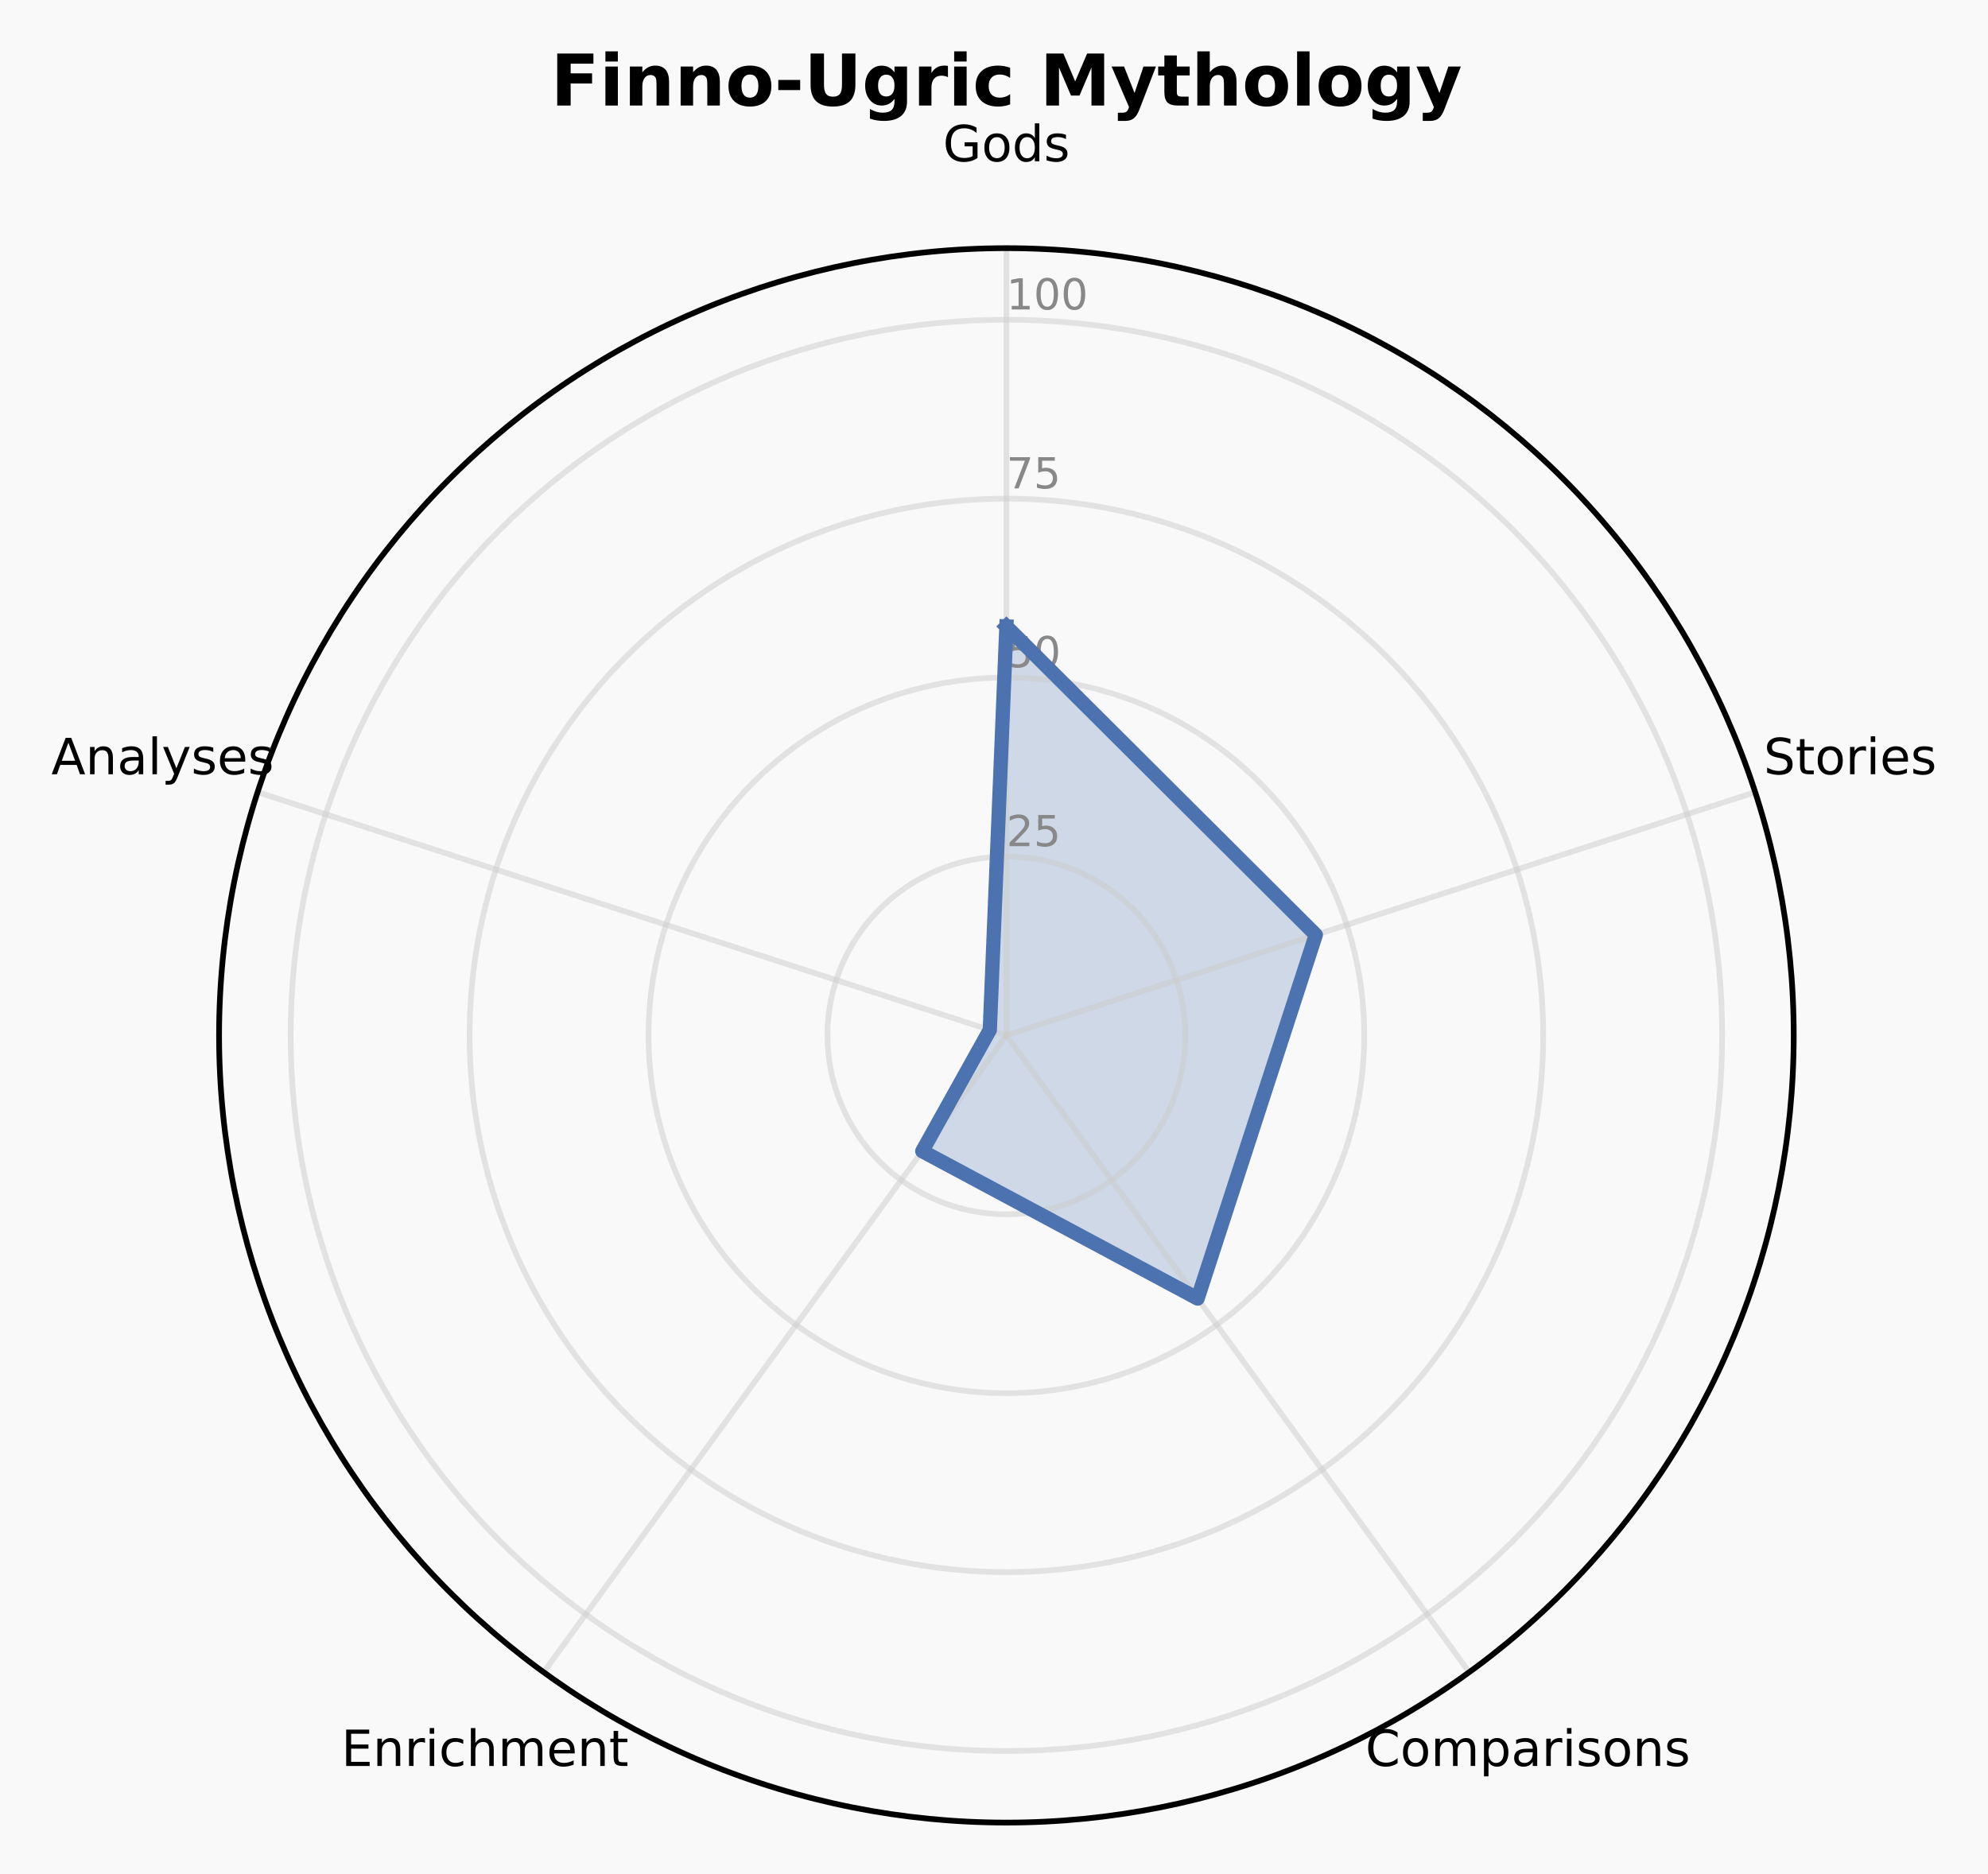
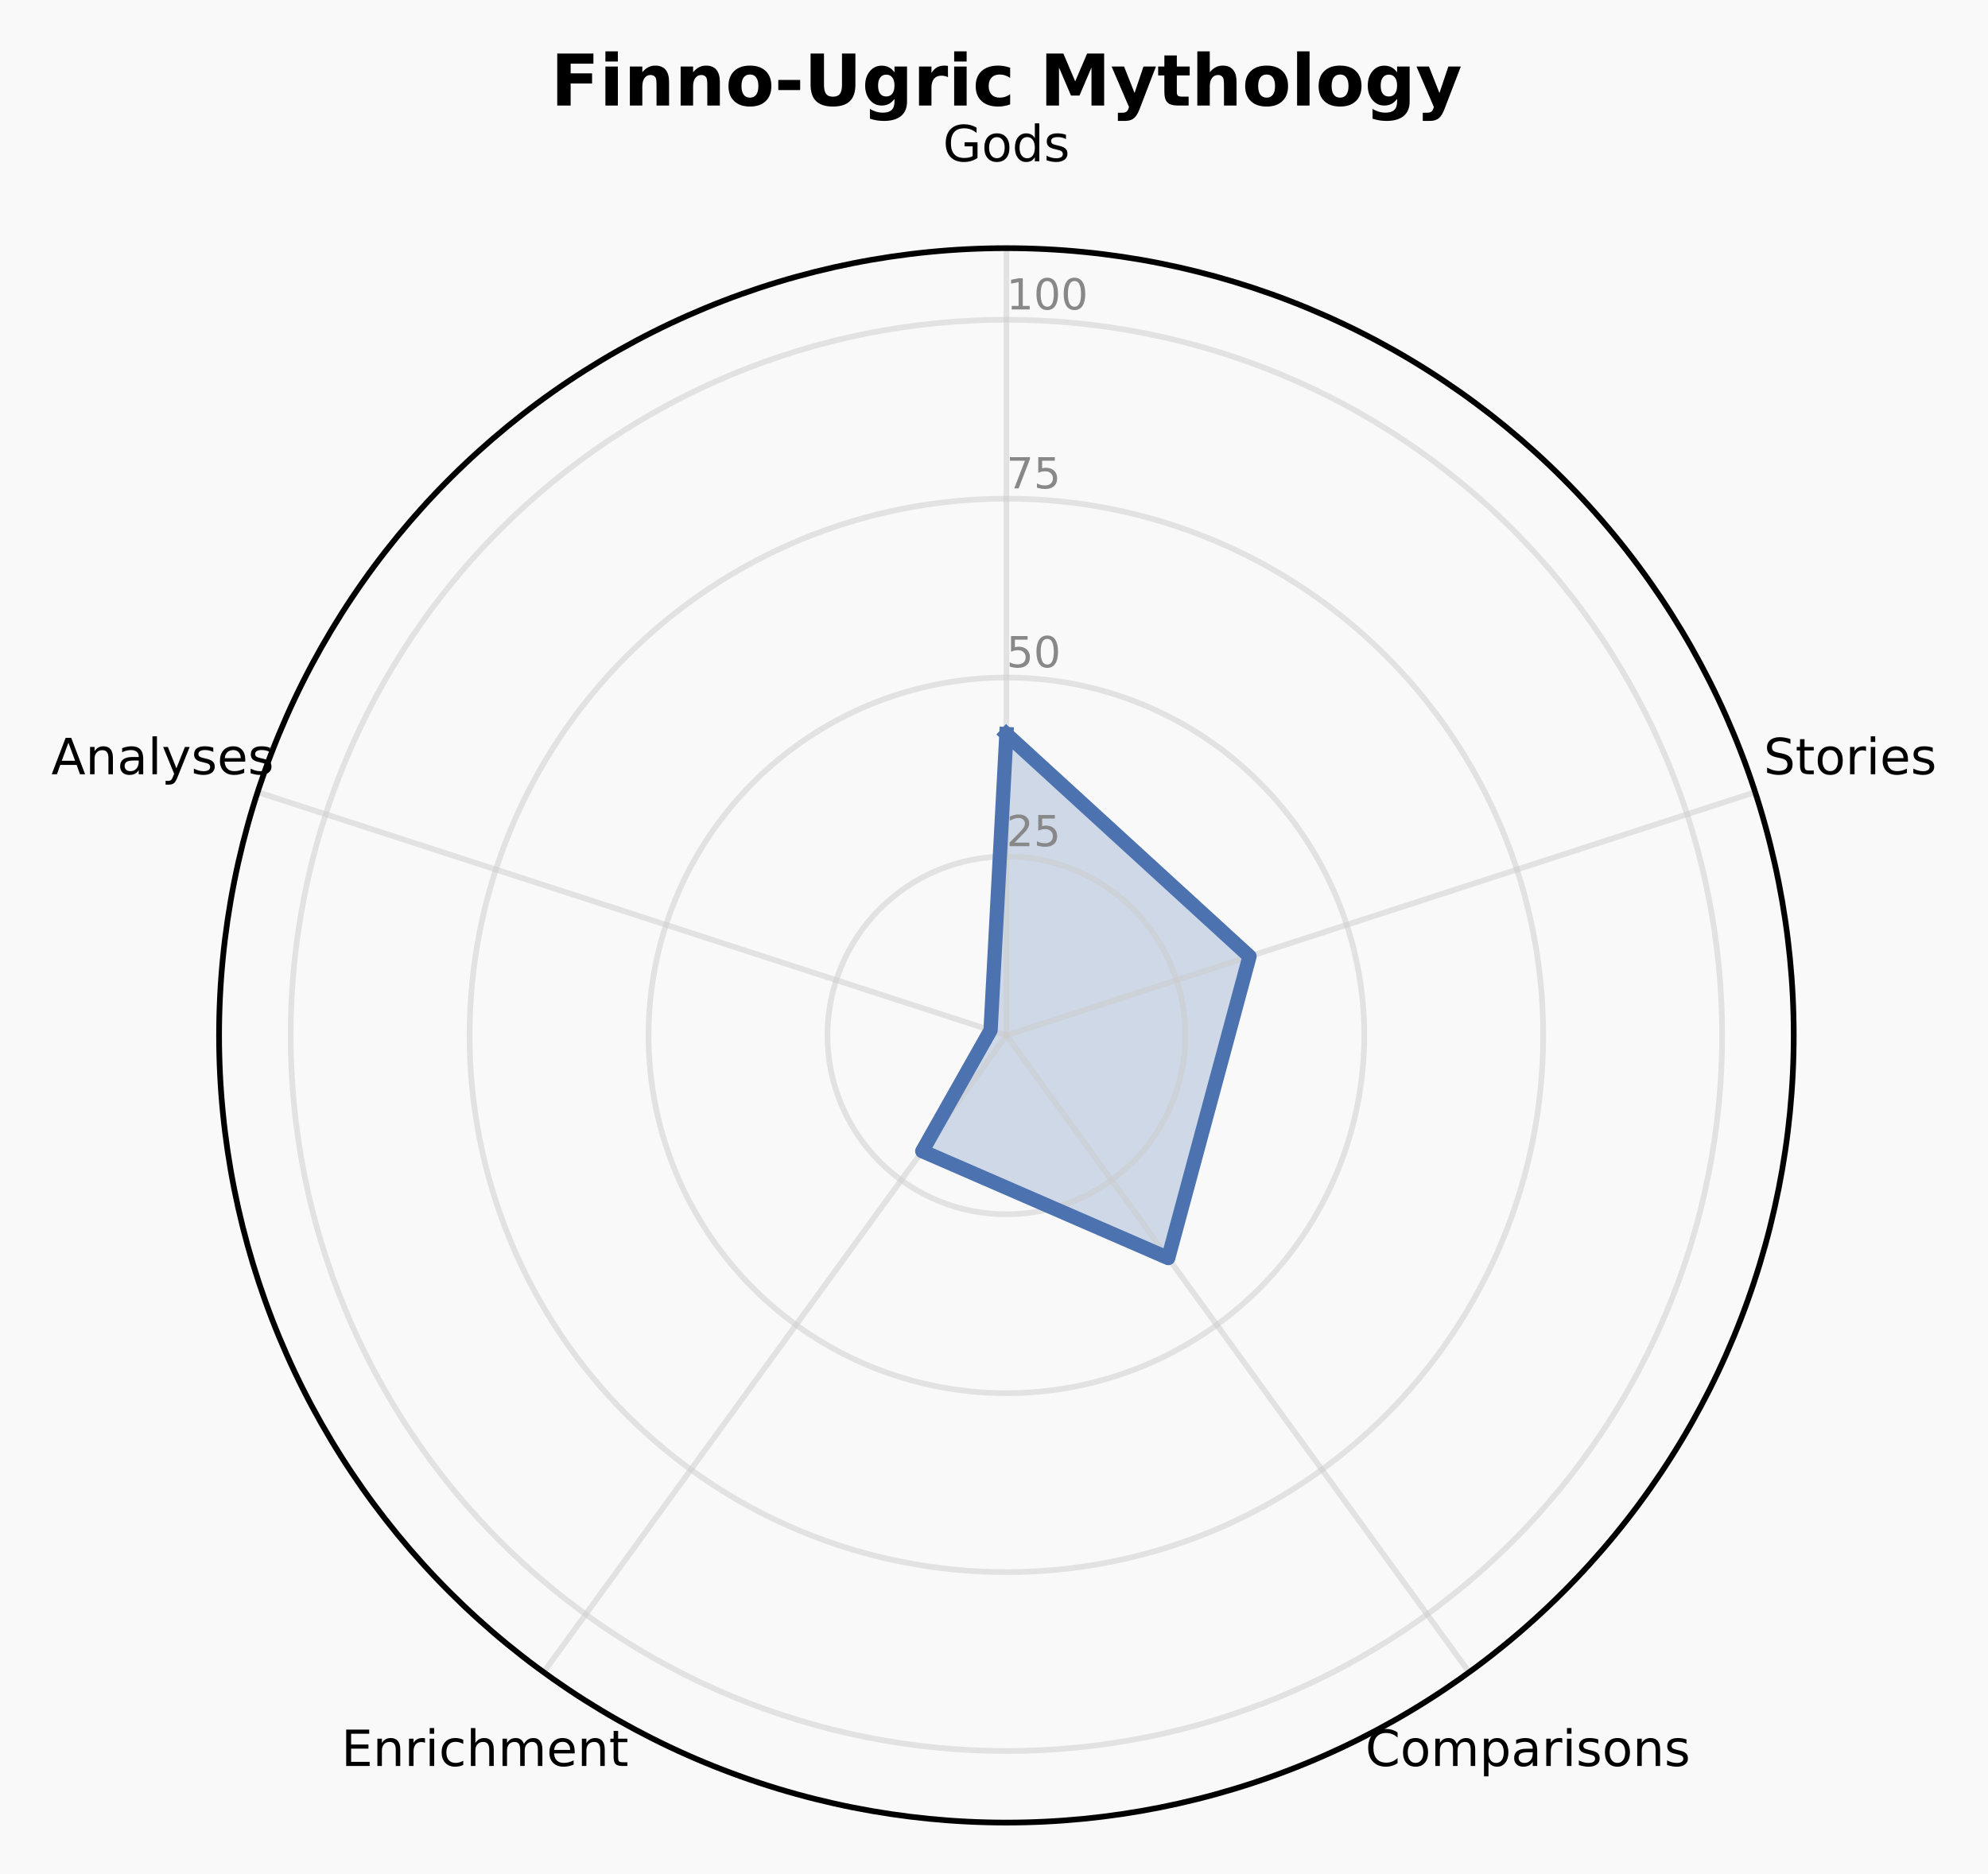
<svg xmlns="http://www.w3.org/2000/svg" xmlns:xlink="http://www.w3.org/1999/xlink" width="278.709pt" height="262.758pt" viewBox="0 0 278.709 262.758" version="1.1">
  <defs>
    <style type="text/css">*{stroke-linejoin: round; stroke-linecap: butt}</style>
  </defs>
  <g id="figure_1">
    <g id="patch_1">
      <path d="M 0 262.758  L 278.709 262.758  L 278.709 0  L 0 0  z " style="fill: #f9f9f9" />
    </g>
    <g id="axes_1">
      <g id="patch_2">
        <path d="M 251.473 145.178  C 251.473 130.683 248.618 116.329 243.071 102.938  C 237.524 89.546 229.393 77.377 219.143 67.128  C 208.894 56.878 196.725 48.748 183.334 43.201  C 169.942 37.654 155.588 34.798 141.093 34.798  C 126.598 34.798 112.244 37.654 98.853 43.201  C 85.461 48.748 73.293 56.878 63.043 67.128  C 52.794 77.377 44.663 89.546 39.116 102.938  C 33.569 116.329 30.714 130.683 30.714 145.178  C 30.714 159.673 33.569 174.027 39.116 187.418  C 44.663 200.81 52.794 212.979 63.043 223.228  C 73.293 233.478 85.461 241.609 98.853 247.155  C 112.244 252.702 126.598 255.558 141.093 255.558  C 155.588 255.558 169.942 252.702 183.334 247.155  C 196.725 241.609 208.894 233.478 219.143 223.228  C 229.393 212.979 237.524 200.81 243.071 187.418  C 248.618 174.027 251.473 159.673 251.473 145.178  M 141.093 145.178  C 141.093 145.178 141.093 145.178 141.093 145.178  C 141.093 145.178 141.093 145.178 141.093 145.178  C 141.093 145.178 141.093 145.178 141.093 145.178  C 141.093 145.178 141.093 145.178 141.093 145.178  C 141.093 145.178 141.093 145.178 141.093 145.178  C 141.093 145.178 141.093 145.178 141.093 145.178  C 141.093 145.178 141.093 145.178 141.093 145.178  C 141.093 145.178 141.093 145.178 141.093 145.178  C 141.093 145.178 141.093 145.178 141.093 145.178  C 141.093 145.178 141.093 145.178 141.093 145.178  C 141.093 145.178 141.093 145.178 141.093 145.178  C 141.093 145.178 141.093 145.178 141.093 145.178  C 141.093 145.178 141.093 145.178 141.093 145.178  C 141.093 145.178 141.093 145.178 141.093 145.178  C 141.093 145.178 141.093 145.178 141.093 145.178  C 141.093 145.178 141.093 145.178 141.093 145.178  z " style="fill: #f9f9f9" />
      </g>
      <g id="patch_3">
-         <path d="M 141.093 87.838  L 184.472 131.083  L 167.903 182.078  L 129.297 161.414  L 138.766 144.422  z " clip-path="url(#p598870b3fa)" style="fill: #4c72b0; opacity: 0.25; stroke: #4c72b0; stroke-linejoin: miter" />
+         <path d="M 141.093 102.927  L 175.177 134.104  L 163.778 176.401  L 129.297 161.414  L 138.874 144.457  z " clip-path="url(#p868af75ada)" style="fill: #4c72b0; opacity: 0.25; stroke: #4c72b0; stroke-linejoin: miter" />
      </g>
      <g id="matplotlib.axis_1">
        <g id="xtick_1">
          <g id="line2d_1">
-             <path d="M 141.093 145.178  L 141.093 34.798  " clip-path="url(#p598870b3fa)" style="fill: none; stroke: #cccccc; stroke-opacity: 0.5; stroke-width: 0.8; stroke-linecap: square" />
+             <path d="M 141.093 145.178  L 141.093 34.798  " clip-path="url(#p868af75ada)" style="fill: none; stroke: #cccccc; stroke-opacity: 0.5; stroke-width: 0.8; stroke-linecap: square" />
          </g>
          <g id="text_1">
            <g transform="translate(132.1945 22.61707) scale(0.07 -0.07)">
              <defs>
                <path id="DejaVuSans-2a" d="M 3809 666  L 3809 1919  L 2778 1919  L 2778 2438  L 4434 2438  L 4434 434  Q 4069 175 3628 42  Q 3188 -91 2688 -91  Q 1594 -91 976 548  Q 359 1188 359 2328  Q 359 3472 976 4111  Q 1594 4750 2688 4750  Q 3144 4750 3555 4637  Q 3966 4525 4313 4306  L 4313 3634  Q 3963 3931 3569 4081  Q 3175 4231 2741 4231  Q 1884 4231 1454 3753  Q 1025 3275 1025 2328  Q 1025 1384 1454 906  Q 1884 428 2741 428  Q 3075 428 3337 486  Q 3600 544 3809 666  z " transform="scale(0.015625)" />
                <path id="DejaVuSans-52" d="M 1959 3097  Q 1497 3097 1228 2736  Q 959 2375 959 1747  Q 959 1119 1226 758  Q 1494 397 1959 397  Q 2419 397 2687 759  Q 2956 1122 2956 1747  Q 2956 2369 2687 2733  Q 2419 3097 1959 3097  z M 1959 3584  Q 2709 3584 3137 3096  Q 3566 2609 3566 1747  Q 3566 888 3137 398  Q 2709 -91 1959 -91  Q 1206 -91 779 398  Q 353 888 353 1747  Q 353 2609 779 3096  Q 1206 3584 1959 3584  z " transform="scale(0.015625)" />
                <path id="DejaVuSans-47" d="M 2906 2969  L 2906 4863  L 3481 4863  L 3481 0  L 2906 0  L 2906 525  Q 2725 213 2448 61  Q 2172 -91 1784 -91  Q 1150 -91 751 415  Q 353 922 353 1747  Q 353 2572 751 3078  Q 1150 3584 1784 3584  Q 2172 3584 2448 3432  Q 2725 3281 2906 2969  z M 947 1747  Q 947 1113 1208 752  Q 1469 391 1925 391  Q 2381 391 2643 752  Q 2906 1113 2906 1747  Q 2906 2381 2643 2742  Q 2381 3103 1925 3103  Q 1469 3103 1208 2742  Q 947 2381 947 1747  z " transform="scale(0.015625)" />
                <path id="DejaVuSans-56" d="M 2834 3397  L 2834 2853  Q 2591 2978 2328 3040  Q 2066 3103 1784 3103  Q 1356 3103 1142 2972  Q 928 2841 928 2578  Q 928 2378 1081 2264  Q 1234 2150 1697 2047  L 1894 2003  Q 2506 1872 2764 1633  Q 3022 1394 3022 966  Q 3022 478 2636 193  Q 2250 -91 1575 -91  Q 1294 -91 989 -36  Q 684 19 347 128  L 347 722  Q 666 556 975 473  Q 1284 391 1588 391  Q 1994 391 2212 530  Q 2431 669 2431 922  Q 2431 1156 2273 1281  Q 2116 1406 1581 1522  L 1381 1569  Q 847 1681 609 1914  Q 372 2147 372 2553  Q 372 3047 722 3315  Q 1072 3584 1716 3584  Q 2034 3584 2315 3537  Q 2597 3491 2834 3397  z " transform="scale(0.015625)" />
              </defs>
              <use xlink:href="#DejaVuSans-2a" />
              <use xlink:href="#DejaVuSans-52" transform="translate(77.48438 0)" />
              <use xlink:href="#DejaVuSans-47" transform="translate(138.6719 0)" />
              <use xlink:href="#DejaVuSans-56" transform="translate(202.1562 0)" />
            </g>
          </g>
        </g>
        <g id="xtick_2">
          <g id="line2d_2">
-             <path d="M 141.093 145.178  L 246.07 111.069  " clip-path="url(#p598870b3fa)" style="fill: none; stroke: #cccccc; stroke-opacity: 0.5; stroke-width: 0.8; stroke-linecap: square" />
+             <path d="M 141.093 145.178  L 246.07 111.069  " clip-path="url(#p868af75ada)" style="fill: none; stroke: #cccccc; stroke-opacity: 0.5; stroke-width: 0.8; stroke-linecap: square" />
          </g>
          <g id="text_2">
            <g transform="translate(247.2616 108.5613) scale(0.07 -0.07)">
              <defs>
                <path id="DejaVuSans-36" d="M 3425 4513  L 3425 3897  Q 3066 4069 2747 4153  Q 2428 4238 2131 4238  Q 1616 4238 1336 4038  Q 1056 3838 1056 3469  Q 1056 3159 1242 3001  Q 1428 2844 1947 2747  L 2328 2669  Q 3034 2534 3370 2195  Q 3706 1856 3706 1288  Q 3706 609 3251 259  Q 2797 -91 1919 -91  Q 1588 -91 1214 -16  Q 841 59 441 206  L 441 856  Q 825 641 1194 531  Q 1563 422 1919 422  Q 2459 422 2753 634  Q 3047 847 3047 1241  Q 3047 1584 2836 1778  Q 2625 1972 2144 2069  L 1759 2144  Q 1053 2284 737 2584  Q 422 2884 422 3419  Q 422 4038 858 4394  Q 1294 4750 2059 4750  Q 2388 4750 2728 4690  Q 3069 4631 3425 4513  z " transform="scale(0.015625)" />
                <path id="DejaVuSans-57" d="M 1172 4494  L 1172 3500  L 2356 3500  L 2356 3053  L 1172 3053  L 1172 1153  Q 1172 725 1289 603  Q 1406 481 1766 481  L 2356 481  L 2356 0  L 1766 0  Q 1100 0 847 248  Q 594 497 594 1153  L 594 3053  L 172 3053  L 172 3500  L 594 3500  L 594 4494  L 1172 4494  z " transform="scale(0.015625)" />
                <path id="DejaVuSans-55" d="M 2631 2963  Q 2534 3019 2420 3045  Q 2306 3072 2169 3072  Q 1681 3072 1420 2755  Q 1159 2438 1159 1844  L 1159 0  L 581 0  L 581 3500  L 1159 3500  L 1159 2956  Q 1341 3275 1631 3429  Q 1922 3584 2338 3584  Q 2397 3584 2469 3576  Q 2541 3569 2628 3553  L 2631 2963  z " transform="scale(0.015625)" />
                <path id="DejaVuSans-4c" d="M 603 3500  L 1178 3500  L 1178 0  L 603 0  L 603 3500  z M 603 4863  L 1178 4863  L 1178 4134  L 603 4134  L 603 4863  z " transform="scale(0.015625)" />
                <path id="DejaVuSans-48" d="M 3597 1894  L 3597 1613  L 953 1613  Q 991 1019 1311 708  Q 1631 397 2203 397  Q 2534 397 2845 478  Q 3156 559 3463 722  L 3463 178  Q 3153 47 2828 -22  Q 2503 -91 2169 -91  Q 1331 -91 842 396  Q 353 884 353 1716  Q 353 2575 817 3079  Q 1281 3584 2069 3584  Q 2775 3584 3186 3129  Q 3597 2675 3597 1894  z M 3022 2063  Q 3016 2534 2758 2815  Q 2500 3097 2075 3097  Q 1594 3097 1305 2825  Q 1016 2553 972 2059  L 3022 2063  z " transform="scale(0.015625)" />
              </defs>
              <use xlink:href="#DejaVuSans-36" />
              <use xlink:href="#DejaVuSans-57" transform="translate(63.48438 0)" />
              <use xlink:href="#DejaVuSans-52" transform="translate(102.6875 0)" />
              <use xlink:href="#DejaVuSans-55" transform="translate(163.875 0)" />
              <use xlink:href="#DejaVuSans-4c" transform="translate(204.9844 0)" />
              <use xlink:href="#DejaVuSans-48" transform="translate(232.7656 0)" />
              <use xlink:href="#DejaVuSans-56" transform="translate(294.2969 0)" />
            </g>
          </g>
        </g>
        <g id="xtick_3">
          <g id="line2d_3">
-             <path d="M 141.093 145.178  L 205.973 234.477  " clip-path="url(#p598870b3fa)" style="fill: none; stroke: #cccccc; stroke-opacity: 0.5; stroke-width: 0.8; stroke-linecap: square" />
+             <path d="M 141.093 145.178  L 205.973 234.477  " clip-path="url(#p868af75ada)" style="fill: none; stroke: #cccccc; stroke-opacity: 0.5; stroke-width: 0.8; stroke-linecap: square" />
          </g>
          <g id="text_3">
            <g transform="translate(191.4228 247.6219) scale(0.07 -0.07)">
              <defs>
                <path id="DejaVuSans-26" d="M 4122 4306  L 4122 3641  Q 3803 3938 3442 4084  Q 3081 4231 2675 4231  Q 1875 4231 1450 3742  Q 1025 3253 1025 2328  Q 1025 1406 1450 917  Q 1875 428 2675 428  Q 3081 428 3442 575  Q 3803 722 4122 1019  L 4122 359  Q 3791 134 3420 21  Q 3050 -91 2638 -91  Q 1578 -91 968 557  Q 359 1206 359 2328  Q 359 3453 968 4101  Q 1578 4750 2638 4750  Q 3056 4750 3426 4639  Q 3797 4528 4122 4306  z " transform="scale(0.015625)" />
                <path id="DejaVuSans-50" d="M 3328 2828  Q 3544 3216 3844 3400  Q 4144 3584 4550 3584  Q 5097 3584 5394 3201  Q 5691 2819 5691 2113  L 5691 0  L 5113 0  L 5113 2094  Q 5113 2597 4934 2840  Q 4756 3084 4391 3084  Q 3944 3084 3684 2787  Q 3425 2491 3425 1978  L 3425 0  L 2847 0  L 2847 2094  Q 2847 2600 2669 2842  Q 2491 3084 2119 3084  Q 1678 3084 1418 2786  Q 1159 2488 1159 1978  L 1159 0  L 581 0  L 581 3500  L 1159 3500  L 1159 2956  Q 1356 3278 1631 3431  Q 1906 3584 2284 3584  Q 2666 3584 2933 3390  Q 3200 3197 3328 2828  z " transform="scale(0.015625)" />
                <path id="DejaVuSans-53" d="M 1159 525  L 1159 -1331  L 581 -1331  L 581 3500  L 1159 3500  L 1159 2969  Q 1341 3281 1617 3432  Q 1894 3584 2278 3584  Q 2916 3584 3314 3078  Q 3713 2572 3713 1747  Q 3713 922 3314 415  Q 2916 -91 2278 -91  Q 1894 -91 1617 61  Q 1341 213 1159 525  z M 3116 1747  Q 3116 2381 2855 2742  Q 2594 3103 2138 3103  Q 1681 3103 1420 2742  Q 1159 2381 1159 1747  Q 1159 1113 1420 752  Q 1681 391 2138 391  Q 2594 391 2855 752  Q 3116 1113 3116 1747  z " transform="scale(0.015625)" />
                <path id="DejaVuSans-44" d="M 2194 1759  Q 1497 1759 1228 1600  Q 959 1441 959 1056  Q 959 750 1161 570  Q 1363 391 1709 391  Q 2188 391 2477 730  Q 2766 1069 2766 1631  L 2766 1759  L 2194 1759  z M 3341 1997  L 3341 0  L 2766 0  L 2766 531  Q 2569 213 2275 61  Q 1981 -91 1556 -91  Q 1019 -91 701 211  Q 384 513 384 1019  Q 384 1609 779 1909  Q 1175 2209 1959 2209  L 2766 2209  L 2766 2266  Q 2766 2663 2505 2880  Q 2244 3097 1772 3097  Q 1472 3097 1187 3025  Q 903 2953 641 2809  L 641 3341  Q 956 3463 1253 3523  Q 1550 3584 1831 3584  Q 2591 3584 2966 3190  Q 3341 2797 3341 1997  z " transform="scale(0.015625)" />
                <path id="DejaVuSans-51" d="M 3513 2113  L 3513 0  L 2938 0  L 2938 2094  Q 2938 2591 2744 2837  Q 2550 3084 2163 3084  Q 1697 3084 1428 2787  Q 1159 2491 1159 1978  L 1159 0  L 581 0  L 581 3500  L 1159 3500  L 1159 2956  Q 1366 3272 1645 3428  Q 1925 3584 2291 3584  Q 2894 3584 3203 3211  Q 3513 2838 3513 2113  z " transform="scale(0.015625)" />
              </defs>
              <use xlink:href="#DejaVuSans-26" />
              <use xlink:href="#DejaVuSans-52" transform="translate(69.82812 0)" />
              <use xlink:href="#DejaVuSans-50" transform="translate(131.0156 0)" />
              <use xlink:href="#DejaVuSans-53" transform="translate(228.4219 0)" />
              <use xlink:href="#DejaVuSans-44" transform="translate(291.9062 0)" />
              <use xlink:href="#DejaVuSans-55" transform="translate(353.1875 0)" />
              <use xlink:href="#DejaVuSans-4c" transform="translate(394.2969 0)" />
              <use xlink:href="#DejaVuSans-56" transform="translate(422.0781 0)" />
              <use xlink:href="#DejaVuSans-52" transform="translate(474.1719 0)" />
              <use xlink:href="#DejaVuSans-51" transform="translate(535.3594 0)" />
              <use xlink:href="#DejaVuSans-56" transform="translate(598.7344 0)" />
            </g>
          </g>
        </g>
        <g id="xtick_4">
          <g id="line2d_4">
-             <path d="M 141.093 145.178  L 76.214 234.477  " clip-path="url(#p598870b3fa)" style="fill: none; stroke: #cccccc; stroke-opacity: 0.5; stroke-width: 0.8; stroke-linecap: square" />
+             <path d="M 141.093 145.178  L 76.214 234.477  " clip-path="url(#p868af75ada)" style="fill: none; stroke: #cccccc; stroke-opacity: 0.5; stroke-width: 0.8; stroke-linecap: square" />
          </g>
          <g id="text_4">
            <g transform="translate(47.8483 247.6219) scale(0.07 -0.07)">
              <defs>
                <path id="DejaVuSans-28" d="M 628 4666  L 3578 4666  L 3578 4134  L 1259 4134  L 1259 2753  L 3481 2753  L 3481 2222  L 1259 2222  L 1259 531  L 3634 531  L 3634 0  L 628 0  L 628 4666  z " transform="scale(0.015625)" />
                <path id="DejaVuSans-46" d="M 3122 3366  L 3122 2828  Q 2878 2963 2633 3030  Q 2388 3097 2138 3097  Q 1578 3097 1268 2742  Q 959 2388 959 1747  Q 959 1106 1268 751  Q 1578 397 2138 397  Q 2388 397 2633 464  Q 2878 531 3122 666  L 3122 134  Q 2881 22 2623 -34  Q 2366 -91 2075 -91  Q 1284 -91 818 406  Q 353 903 353 1747  Q 353 2603 823 3093  Q 1294 3584 2113 3584  Q 2378 3584 2631 3529  Q 2884 3475 3122 3366  z " transform="scale(0.015625)" />
                <path id="DejaVuSans-4b" d="M 3513 2113  L 3513 0  L 2938 0  L 2938 2094  Q 2938 2591 2744 2837  Q 2550 3084 2163 3084  Q 1697 3084 1428 2787  Q 1159 2491 1159 1978  L 1159 0  L 581 0  L 581 4863  L 1159 4863  L 1159 2956  Q 1366 3272 1645 3428  Q 1925 3584 2291 3584  Q 2894 3584 3203 3211  Q 3513 2838 3513 2113  z " transform="scale(0.015625)" />
              </defs>
              <use xlink:href="#DejaVuSans-28" />
              <use xlink:href="#DejaVuSans-51" transform="translate(63.1875 0)" />
              <use xlink:href="#DejaVuSans-55" transform="translate(126.5625 0)" />
              <use xlink:href="#DejaVuSans-4c" transform="translate(167.6719 0)" />
              <use xlink:href="#DejaVuSans-46" transform="translate(195.4531 0)" />
              <use xlink:href="#DejaVuSans-4b" transform="translate(250.4375 0)" />
              <use xlink:href="#DejaVuSans-50" transform="translate(313.8125 0)" />
              <use xlink:href="#DejaVuSans-48" transform="translate(411.2188 0)" />
              <use xlink:href="#DejaVuSans-51" transform="translate(472.75 0)" />
              <use xlink:href="#DejaVuSans-57" transform="translate(536.125 0)" />
            </g>
          </g>
        </g>
        <g id="xtick_5">
          <g id="line2d_5">
-             <path d="M 141.093 145.178  L 36.116 111.069  " clip-path="url(#p598870b3fa)" style="fill: none; stroke: #cccccc; stroke-opacity: 0.5; stroke-width: 0.8; stroke-linecap: square" />
+             <path d="M 141.093 145.178  L 36.116 111.069  " clip-path="url(#p868af75ada)" style="fill: none; stroke: #cccccc; stroke-opacity: 0.5; stroke-width: 0.8; stroke-linecap: square" />
          </g>
          <g id="text_5">
            <g transform="translate(7.2 108.5613) scale(0.07 -0.07)">
              <defs>
                <path id="DejaVuSans-24" d="M 2188 4044  L 1331 1722  L 3047 1722  L 2188 4044  z M 1831 4666  L 2547 4666  L 4325 0  L 3669 0  L 3244 1197  L 1141 1197  L 716 0  L 50 0  L 1831 4666  z " transform="scale(0.015625)" />
                <path id="DejaVuSans-4f" d="M 603 4863  L 1178 4863  L 1178 0  L 603 0  L 603 4863  z " transform="scale(0.015625)" />
                <path id="DejaVuSans-5c" d="M 2059 -325  Q 1816 -950 1584 -1140  Q 1353 -1331 966 -1331  L 506 -1331  L 506 -850  L 844 -850  Q 1081 -850 1212 -737  Q 1344 -625 1503 -206  L 1606 56  L 191 3500  L 800 3500  L 1894 763  L 2988 3500  L 3597 3500  L 2059 -325  z " transform="scale(0.015625)" />
              </defs>
              <use xlink:href="#DejaVuSans-24" />
              <use xlink:href="#DejaVuSans-51" transform="translate(68.40625 0)" />
              <use xlink:href="#DejaVuSans-44" transform="translate(131.7812 0)" />
              <use xlink:href="#DejaVuSans-4f" transform="translate(193.0625 0)" />
              <use xlink:href="#DejaVuSans-5c" transform="translate(220.8438 0)" />
              <use xlink:href="#DejaVuSans-56" transform="translate(280.0312 0)" />
              <use xlink:href="#DejaVuSans-48" transform="translate(332.125 0)" />
              <use xlink:href="#DejaVuSans-56" transform="translate(393.6562 0)" />
            </g>
          </g>
        </g>
      </g>
      <g id="matplotlib.axis_2">
        <g id="ytick_1">
          <g id="line2d_6">
-             <path d="M 141.093 120.092  C 144.388 120.092 147.65 120.741 150.693 122.001  C 153.737 123.262 156.503 125.11 158.832 127.439  C 161.161 129.769 163.009 132.534 164.27 135.578  C 165.531 138.621 166.18 141.884 166.18 145.178  C 166.18 148.472 165.531 151.735 164.27 154.778  C 163.009 157.822 161.161 160.587 158.832 162.917  C 156.503 165.246 153.737 167.094 150.693 168.355  C 147.65 169.615 144.388 170.264 141.093 170.264  C 137.799 170.264 134.537 169.615 131.493 168.355  C 128.45 167.094 125.684 165.246 123.355 162.917  C 121.025 160.587 119.177 157.822 117.917 154.778  C 116.656 151.735 116.007 148.472 116.007 145.178  C 116.007 141.884 116.656 138.621 117.917 135.578  C 119.177 132.534 121.025 129.769 123.355 127.439  C 125.684 125.11 128.45 123.262 131.493 122.001  C 134.537 120.741 137.799 120.092 141.093 120.092  " clip-path="url(#p598870b3fa)" style="fill: none; stroke: #cccccc; stroke-opacity: 0.5; stroke-width: 0.8; stroke-linecap: square" />
+             <path d="M 141.093 120.092  C 144.388 120.092 147.65 120.741 150.693 122.001  C 153.737 123.262 156.503 125.11 158.832 127.439  C 161.161 129.769 163.009 132.534 164.27 135.578  C 165.531 138.621 166.18 141.884 166.18 145.178  C 166.18 148.472 165.531 151.735 164.27 154.778  C 163.009 157.822 161.161 160.587 158.832 162.917  C 156.503 165.246 153.737 167.094 150.693 168.355  C 147.65 169.615 144.388 170.264 141.093 170.264  C 137.799 170.264 134.537 169.615 131.493 168.355  C 128.45 167.094 125.684 165.246 123.355 162.917  C 121.025 160.587 119.177 157.822 117.917 154.778  C 116.656 151.735 116.007 148.472 116.007 145.178  C 116.007 141.884 116.656 138.621 117.917 135.578  C 119.177 132.534 121.025 129.769 123.355 127.439  C 125.684 125.11 128.45 123.262 131.493 122.001  C 134.537 120.741 137.799 120.092 141.093 120.092  " clip-path="url(#p868af75ada)" style="fill: none; stroke: #cccccc; stroke-opacity: 0.5; stroke-width: 0.8; stroke-linecap: square" />
          </g>
          <g id="text_6">
            <g style="fill: #888888" transform="translate(141.0933 118.6504) scale(0.06 -0.06)">
              <defs>
                <path id="DejaVuSans-15" d="M 1228 531  L 3431 531  L 3431 0  L 469 0  L 469 531  Q 828 903 1448 1529  Q 2069 2156 2228 2338  Q 2531 2678 2651 2914  Q 2772 3150 2772 3378  Q 2772 3750 2511 3984  Q 2250 4219 1831 4219  Q 1534 4219 1204 4116  Q 875 4013 500 3803  L 500 4441  Q 881 4594 1212 4672  Q 1544 4750 1819 4750  Q 2544 4750 2975 4387  Q 3406 4025 3406 3419  Q 3406 3131 3298 2873  Q 3191 2616 2906 2266  Q 2828 2175 2409 1742  Q 1991 1309 1228 531  z " transform="scale(0.015625)" />
                <path id="DejaVuSans-18" d="M 691 4666  L 3169 4666  L 3169 4134  L 1269 4134  L 1269 2991  Q 1406 3038 1543 3061  Q 1681 3084 1819 3084  Q 2600 3084 3056 2656  Q 3513 2228 3513 1497  Q 3513 744 3044 326  Q 2575 -91 1722 -91  Q 1428 -91 1123 -41  Q 819 9 494 109  L 494 744  Q 775 591 1075 516  Q 1375 441 1709 441  Q 2250 441 2565 725  Q 2881 1009 2881 1497  Q 2881 1984 2565 2268  Q 2250 2553 1709 2553  Q 1456 2553 1204 2497  Q 953 2441 691 2322  L 691 4666  z " transform="scale(0.015625)" />
              </defs>
              <use xlink:href="#DejaVuSans-15" />
              <use xlink:href="#DejaVuSans-18" transform="translate(63.625 0)" />
            </g>
          </g>
        </g>
        <g id="ytick_2">
          <g id="line2d_7">
-             <path d="M 141.093 95.005  C 147.682 95.005 154.206 96.303 160.293 98.825  C 166.381 101.346 171.912 105.042 176.571 109.701  C 181.229 114.36 184.925 119.891 187.447 125.978  C 189.968 132.065 191.266 138.589 191.266 145.178  C 191.266 151.767 189.968 158.291 187.447 164.378  C 184.925 170.465 181.229 175.997 176.571 180.655  C 171.912 185.314 166.381 189.01 160.293 191.531  C 154.206 194.053 147.682 195.351 141.093 195.351  C 134.505 195.351 127.98 194.053 121.893 191.531  C 115.806 189.01 110.275 185.314 105.616 180.655  C 100.957 175.997 97.261 170.465 94.74 164.378  C 92.219 158.291 90.921 151.767 90.921 145.178  C 90.921 138.589 92.219 132.065 94.74 125.978  C 97.261 119.891 100.957 114.36 105.616 109.701  C 110.275 105.042 115.806 101.346 121.893 98.825  C 127.98 96.303 134.505 95.005 141.093 95.005  " clip-path="url(#p598870b3fa)" style="fill: none; stroke: #cccccc; stroke-opacity: 0.5; stroke-width: 0.8; stroke-linecap: square" />
+             <path d="M 141.093 95.005  C 147.682 95.005 154.206 96.303 160.293 98.825  C 166.381 101.346 171.912 105.042 176.571 109.701  C 181.229 114.36 184.925 119.891 187.447 125.978  C 189.968 132.065 191.266 138.589 191.266 145.178  C 191.266 151.767 189.968 158.291 187.447 164.378  C 184.925 170.465 181.229 175.997 176.571 180.655  C 171.912 185.314 166.381 189.01 160.293 191.531  C 154.206 194.053 147.682 195.351 141.093 195.351  C 134.505 195.351 127.98 194.053 121.893 191.531  C 115.806 189.01 110.275 185.314 105.616 180.655  C 100.957 175.997 97.261 170.465 94.74 164.378  C 92.219 158.291 90.921 151.767 90.921 145.178  C 90.921 138.589 92.219 132.065 94.74 125.978  C 97.261 119.891 100.957 114.36 105.616 109.701  C 110.275 105.042 115.806 101.346 121.893 98.825  C 127.98 96.303 134.505 95.005 141.093 95.005  " clip-path="url(#p868af75ada)" style="fill: none; stroke: #cccccc; stroke-opacity: 0.5; stroke-width: 0.8; stroke-linecap: square" />
          </g>
          <g id="text_7">
            <g style="fill: #888888" transform="translate(141.0933 93.56408) scale(0.06 -0.06)">
              <defs>
                <path id="DejaVuSans-13" d="M 2034 4250  Q 1547 4250 1301 3770  Q 1056 3291 1056 2328  Q 1056 1369 1301 889  Q 1547 409 2034 409  Q 2525 409 2770 889  Q 3016 1369 3016 2328  Q 3016 3291 2770 3770  Q 2525 4250 2034 4250  z M 2034 4750  Q 2819 4750 3233 4129  Q 3647 3509 3647 2328  Q 3647 1150 3233 529  Q 2819 -91 2034 -91  Q 1250 -91 836 529  Q 422 1150 422 2328  Q 422 3509 836 4129  Q 1250 4750 2034 4750  z " transform="scale(0.015625)" />
              </defs>
              <use xlink:href="#DejaVuSans-18" />
              <use xlink:href="#DejaVuSans-13" transform="translate(63.625 0)" />
            </g>
          </g>
        </g>
        <g id="ytick_3">
          <g id="line2d_8">
-             <path d="M 141.093 69.919  C 150.976 69.919 160.763 71.866 169.894 75.648  C 179.024 79.43 187.321 84.974 194.309 91.962  C 201.298 98.95 206.841 107.247 210.623 116.378  C 214.405 125.508 216.352 135.295 216.352 145.178  C 216.352 155.061 214.405 164.848 210.623 173.978  C 206.841 183.109 201.298 191.406 194.309 198.394  C 187.321 205.382 179.024 210.926 169.894 214.708  C 160.763 218.49 150.976 220.437 141.093 220.437  C 131.21 220.437 121.424 218.49 112.293 214.708  C 103.162 210.926 94.866 205.382 87.877 198.394  C 80.889 191.406 75.345 183.109 71.563 173.978  C 67.781 164.848 65.834 155.061 65.834 145.178  C 65.834 135.295 67.781 125.508 71.563 116.378  C 75.345 107.247 80.889 98.95 87.877 91.962  C 94.866 84.974 103.162 79.43 112.293 75.648  C 121.424 71.866 131.21 69.919 141.093 69.919  " clip-path="url(#p598870b3fa)" style="fill: none; stroke: #cccccc; stroke-opacity: 0.5; stroke-width: 0.8; stroke-linecap: square" />
+             <path d="M 141.093 69.919  C 150.976 69.919 160.763 71.866 169.894 75.648  C 179.024 79.43 187.321 84.974 194.309 91.962  C 201.298 98.95 206.841 107.247 210.623 116.378  C 214.405 125.508 216.352 135.295 216.352 145.178  C 216.352 155.061 214.405 164.848 210.623 173.978  C 206.841 183.109 201.298 191.406 194.309 198.394  C 187.321 205.382 179.024 210.926 169.894 214.708  C 160.763 218.49 150.976 220.437 141.093 220.437  C 131.21 220.437 121.424 218.49 112.293 214.708  C 103.162 210.926 94.866 205.382 87.877 198.394  C 80.889 191.406 75.345 183.109 71.563 173.978  C 67.781 164.848 65.834 155.061 65.834 145.178  C 65.834 135.295 67.781 125.508 71.563 116.378  C 75.345 107.247 80.889 98.95 87.877 91.962  C 94.866 84.974 103.162 79.43 112.293 75.648  C 121.424 71.866 131.21 69.919 141.093 69.919  " clip-path="url(#p868af75ada)" style="fill: none; stroke: #cccccc; stroke-opacity: 0.5; stroke-width: 0.8; stroke-linecap: square" />
          </g>
          <g id="text_8">
            <g style="fill: #888888" transform="translate(141.0933 68.47781) scale(0.06 -0.06)">
              <defs>
                <path id="DejaVuSans-1a" d="M 525 4666  L 3525 4666  L 3525 4397  L 1831 0  L 1172 0  L 2766 4134  L 525 4134  L 525 4666  z " transform="scale(0.015625)" />
              </defs>
              <use xlink:href="#DejaVuSans-1a" />
              <use xlink:href="#DejaVuSans-18" transform="translate(63.625 0)" />
            </g>
          </g>
        </g>
        <g id="ytick_4">
          <g id="line2d_9">
-             <path d="M 141.093 44.833  C 154.27 44.833 167.32 47.429 179.494 52.471  C 191.668 57.514 202.73 64.906 212.048 74.223  C 221.366 83.541 228.757 94.603 233.8 106.778  C 238.843 118.952 241.438 132.001 241.438 145.178  C 241.438 158.355 238.843 171.404 233.8 183.578  C 228.757 195.753 221.366 206.815 212.048 216.133  C 202.73 225.45 191.668 232.842 179.494 237.885  C 167.32 242.927 154.27 245.523 141.093 245.523  C 127.916 245.523 114.867 242.927 102.693 237.885  C 90.519 232.842 79.456 225.45 70.139 216.133  C 60.821 206.815 53.429 195.753 48.387 183.578  C 43.344 171.404 40.748 158.355 40.748 145.178  C 40.748 132.001 43.344 118.952 48.387 106.778  C 53.429 94.603 60.821 83.541 70.139 74.223  C 79.456 64.906 90.519 57.514 102.693 52.471  C 114.867 47.429 127.916 44.833 141.093 44.833  " clip-path="url(#p598870b3fa)" style="fill: none; stroke: #cccccc; stroke-opacity: 0.5; stroke-width: 0.8; stroke-linecap: square" />
+             <path d="M 141.093 44.833  C 154.27 44.833 167.32 47.429 179.494 52.471  C 191.668 57.514 202.73 64.906 212.048 74.223  C 221.366 83.541 228.757 94.603 233.8 106.778  C 238.843 118.952 241.438 132.001 241.438 145.178  C 241.438 158.355 238.843 171.404 233.8 183.578  C 228.757 195.753 221.366 206.815 212.048 216.133  C 202.73 225.45 191.668 232.842 179.494 237.885  C 167.32 242.927 154.27 245.523 141.093 245.523  C 127.916 245.523 114.867 242.927 102.693 237.885  C 90.519 232.842 79.456 225.45 70.139 216.133  C 60.821 206.815 53.429 195.753 48.387 183.578  C 43.344 171.404 40.748 158.355 40.748 145.178  C 40.748 132.001 43.344 118.952 48.387 106.778  C 53.429 94.603 60.821 83.541 70.139 74.223  C 79.456 64.906 90.519 57.514 102.693 52.471  C 114.867 47.429 127.916 44.833 141.093 44.833  " clip-path="url(#p868af75ada)" style="fill: none; stroke: #cccccc; stroke-opacity: 0.5; stroke-width: 0.8; stroke-linecap: square" />
          </g>
          <g id="text_9">
            <g style="fill: #888888" transform="translate(141.0933 43.39154) scale(0.06 -0.06)">
              <defs>
                <path id="DejaVuSans-14" d="M 794 531  L 1825 531  L 1825 4091  L 703 3866  L 703 4441  L 1819 4666  L 2450 4666  L 2450 531  L 3481 531  L 3481 0  L 794 0  L 794 531  z " transform="scale(0.015625)" />
              </defs>
              <use xlink:href="#DejaVuSans-14" />
              <use xlink:href="#DejaVuSans-13" transform="translate(63.625 0)" />
              <use xlink:href="#DejaVuSans-13" transform="translate(127.25 0)" />
            </g>
          </g>
        </g>
      </g>
      <g id="line2d_10">
-         <path d="M 141.093 87.838  L 184.472 131.083  L 167.903 182.078  L 129.297 161.414  L 138.766 144.422  L 141.093 87.838  " clip-path="url(#p598870b3fa)" style="fill: none; stroke: #4c72b0; stroke-width: 2; stroke-linecap: square" />
+         <path d="M 141.093 102.927  L 175.177 134.104  L 163.778 176.401  L 129.297 161.414  L 138.874 144.457  L 141.093 102.927  " clip-path="url(#p868af75ada)" style="fill: none; stroke: #4c72b0; stroke-width: 2; stroke-linecap: square" />
      </g>
      <g id="patch_4">
        <path d="M 141.093 34.798  C 126.598 34.798 112.244 37.654 98.853 43.201  C 85.461 48.748 73.293 56.878 63.043 67.128  C 52.794 77.377 44.663 89.546 39.116 102.938  C 33.569 116.329 30.714 130.683 30.714 145.178  C 30.714 159.673 33.569 174.027 39.116 187.418  C 44.663 200.81 52.794 212.979 63.043 223.228  C 73.293 233.478 85.461 241.609 98.853 247.155  C 112.244 252.702 126.598 255.558 141.093 255.558  C 155.588 255.558 169.942 252.702 183.334 247.155  C 196.725 241.609 208.894 233.478 219.143 223.228  C 229.393 212.979 237.524 200.81 243.071 187.418  C 248.618 174.027 251.473 159.673 251.473 145.178  C 251.473 130.683 248.618 116.329 243.071 102.938  C 237.524 89.546 229.393 77.377 219.143 67.128  C 208.894 56.878 196.725 48.748 183.334 43.201  C 169.942 37.654 155.588 34.798 141.093 34.798  " style="fill: none; stroke: #000000; stroke-width: 0.8; stroke-linejoin: miter; stroke-linecap: square" />
      </g>
      <g id="text_10">
        <g transform="translate(77.20421 14.79844) scale(0.1 -0.1)">
          <defs>
            <path id="DejaVuSans-Bold-29" d="M 588 4666  L 3834 4666  L 3834 3756  L 1791 3756  L 1791 2888  L 3713 2888  L 3713 1978  L 1791 1978  L 1791 0  L 588 0  L 588 4666  z " transform="scale(0.015625)" />
            <path id="DejaVuSans-Bold-4c" d="M 538 3500  L 1656 3500  L 1656 0  L 538 0  L 538 3500  z M 538 4863  L 1656 4863  L 1656 3950  L 538 3950  L 538 4863  z " transform="scale(0.015625)" />
            <path id="DejaVuSans-Bold-51" d="M 4056 2131  L 4056 0  L 2931 0  L 2931 347  L 2931 1631  Q 2931 2084 2911 2256  Q 2891 2428 2841 2509  Q 2775 2619 2662 2680  Q 2550 2741 2406 2741  Q 2056 2741 1856 2470  Q 1656 2200 1656 1722  L 1656 0  L 538 0  L 538 3500  L 1656 3500  L 1656 2988  Q 1909 3294 2193 3439  Q 2478 3584 2822 3584  Q 3428 3584 3742 3212  Q 4056 2841 4056 2131  z " transform="scale(0.015625)" />
            <path id="DejaVuSans-Bold-52" d="M 2203 2784  Q 1831 2784 1636 2517  Q 1441 2250 1441 1747  Q 1441 1244 1636 976  Q 1831 709 2203 709  Q 2569 709 2762 976  Q 2956 1244 2956 1747  Q 2956 2250 2762 2517  Q 2569 2784 2203 2784  z M 2203 3584  Q 3106 3584 3614 3096  Q 4122 2609 4122 1747  Q 4122 884 3614 396  Q 3106 -91 2203 -91  Q 1297 -91 786 396  Q 275 884 275 1747  Q 275 2609 786 3096  Q 1297 3584 2203 3584  z " transform="scale(0.015625)" />
            <path id="DejaVuSans-Bold-10" d="M 347 2297  L 2309 2297  L 2309 1388  L 347 1388  L 347 2297  z " transform="scale(0.015625)" />
            <path id="DejaVuSans-Bold-38" d="M 588 4666  L 1791 4666  L 1791 1869  Q 1791 1291 1980 1042  Q 2169 794 2597 794  Q 3028 794 3217 1042  Q 3406 1291 3406 1869  L 3406 4666  L 4609 4666  L 4609 1869  Q 4609 878 4112 393  Q 3616 -91 2597 -91  Q 1581 -91 1084 393  Q 588 878 588 1869  L 588 4666  z " transform="scale(0.015625)" />
            <path id="DejaVuSans-Bold-4a" d="M 2919 594  Q 2688 288 2409 144  Q 2131 0 1766 0  Q 1125 0 706 504  Q 288 1009 288 1791  Q 288 2575 706 3076  Q 1125 3578 1766 3578  Q 2131 3578 2409 3434  Q 2688 3291 2919 2981  L 2919 3500  L 4044 3500  L 4044 353  Q 4044 -491 3511 -936  Q 2978 -1381 1966 -1381  Q 1638 -1381 1331 -1331  Q 1025 -1281 716 -1178  L 716 -306  Q 1009 -475 1290 -558  Q 1572 -641 1856 -641  Q 2406 -641 2662 -400  Q 2919 -159 2919 353  L 2919 594  z M 2181 2772  Q 1834 2772 1640 2515  Q 1447 2259 1447 1791  Q 1447 1309 1634 1061  Q 1822 813 2181 813  Q 2531 813 2725 1069  Q 2919 1325 2919 1791  Q 2919 2259 2725 2515  Q 2531 2772 2181 2772  z " transform="scale(0.015625)" />
            <path id="DejaVuSans-Bold-55" d="M 3138 2547  Q 2991 2616 2845 2648  Q 2700 2681 2553 2681  Q 2122 2681 1889 2404  Q 1656 2128 1656 1613  L 1656 0  L 538 0  L 538 3500  L 1656 3500  L 1656 2925  Q 1872 3269 2151 3426  Q 2431 3584 2822 3584  Q 2878 3584 2943 3579  Q 3009 3575 3134 3559  L 3138 2547  z " transform="scale(0.015625)" />
            <path id="DejaVuSans-Bold-46" d="M 3366 3391  L 3366 2478  Q 3138 2634 2908 2709  Q 2678 2784 2431 2784  Q 1963 2784 1702 2511  Q 1441 2238 1441 1747  Q 1441 1256 1702 982  Q 1963 709 2431 709  Q 2694 709 2930 787  Q 3166 866 3366 1019  L 3366 103  Q 3103 6 2833 -42  Q 2563 -91 2291 -91  Q 1344 -91 809 395  Q 275 881 275 1747  Q 275 2613 809 3098  Q 1344 3584 2291 3584  Q 2566 3584 2833 3536  Q 3100 3488 3366 3391  z " transform="scale(0.015625)" />
            <path id="DejaVuSans-Bold-3" transform="scale(0.015625)" />
            <path id="DejaVuSans-Bold-30" d="M 588 4666  L 2119 4666  L 3181 2169  L 4250 4666  L 5778 4666  L 5778 0  L 4641 0  L 4641 3413  L 3566 897  L 2803 897  L 1728 3413  L 1728 0  L 588 0  L 588 4666  z " transform="scale(0.015625)" />
            <path id="DejaVuSans-Bold-5c" d="M 78 3500  L 1197 3500  L 2138 1125  L 2938 3500  L 4056 3500  L 2584 -331  Q 2363 -916 2067 -1148  Q 1772 -1381 1288 -1381  L 641 -1381  L 641 -647  L 991 -647  Q 1275 -647 1404 -556  Q 1534 -466 1606 -231  L 1638 -134  L 78 3500  z " transform="scale(0.015625)" />
            <path id="DejaVuSans-Bold-57" d="M 1759 4494  L 1759 3500  L 2913 3500  L 2913 2700  L 1759 2700  L 1759 1216  Q 1759 972 1856 886  Q 1953 800 2241 800  L 2816 800  L 2816 0  L 1856 0  Q 1194 0 917 276  Q 641 553 641 1216  L 641 2700  L 84 2700  L 84 3500  L 641 3500  L 641 4494  L 1759 4494  z " transform="scale(0.015625)" />
            <path id="DejaVuSans-Bold-4b" d="M 4056 2131  L 4056 0  L 2931 0  L 2931 347  L 2931 1625  Q 2931 2084 2911 2256  Q 2891 2428 2841 2509  Q 2775 2619 2662 2680  Q 2550 2741 2406 2741  Q 2056 2741 1856 2470  Q 1656 2200 1656 1722  L 1656 0  L 538 0  L 538 4863  L 1656 4863  L 1656 2988  Q 1909 3294 2193 3439  Q 2478 3584 2822 3584  Q 3428 3584 3742 3212  Q 4056 2841 4056 2131  z " transform="scale(0.015625)" />
            <path id="DejaVuSans-Bold-4f" d="M 538 4863  L 1656 4863  L 1656 0  L 538 0  L 538 4863  z " transform="scale(0.015625)" />
          </defs>
          <use xlink:href="#DejaVuSans-Bold-29" />
          <use xlink:href="#DejaVuSans-Bold-4c" transform="translate(68.3125 0)" />
          <use xlink:href="#DejaVuSans-Bold-51" transform="translate(102.5938 0)" />
          <use xlink:href="#DejaVuSans-Bold-51" transform="translate(173.7812 0)" />
          <use xlink:href="#DejaVuSans-Bold-52" transform="translate(244.9688 0)" />
          <use xlink:href="#DejaVuSans-Bold-10" transform="translate(313.6719 0)" />
          <use xlink:href="#DejaVuSans-Bold-38" transform="translate(355.1719 0)" />
          <use xlink:href="#DejaVuSans-Bold-4a" transform="translate(436.375 0)" />
          <use xlink:href="#DejaVuSans-Bold-55" transform="translate(507.9531 0)" />
          <use xlink:href="#DejaVuSans-Bold-4c" transform="translate(557.2656 0)" />
          <use xlink:href="#DejaVuSans-Bold-46" transform="translate(591.5469 0)" />
          <use xlink:href="#DejaVuSans-Bold-3" transform="translate(650.8281 0)" />
          <use xlink:href="#DejaVuSans-Bold-30" transform="translate(685.6406 0)" />
          <use xlink:href="#DejaVuSans-Bold-5c" transform="translate(785.1562 0)" />
          <use xlink:href="#DejaVuSans-Bold-57" transform="translate(850.3438 0)" />
          <use xlink:href="#DejaVuSans-Bold-4b" transform="translate(898.1406 0)" />
          <use xlink:href="#DejaVuSans-Bold-52" transform="translate(969.3281 0)" />
          <use xlink:href="#DejaVuSans-Bold-4f" transform="translate(1038.031 0)" />
          <use xlink:href="#DejaVuSans-Bold-52" transform="translate(1072.312 0)" />
          <use xlink:href="#DejaVuSans-Bold-4a" transform="translate(1141.016 0)" />
          <use xlink:href="#DejaVuSans-Bold-5c" transform="translate(1212.594 0)" />
        </g>
      </g>
    </g>
  </g>
  <defs>
-     <clipPath id="p598870b3fa">
+     <clipPath id="p868af75ada">
      <path d="M 251.473 145.178  C 251.473 130.683 248.618 116.329 243.071 102.938  C 237.524 89.546 229.393 77.377 219.143 67.128  C 208.894 56.878 196.725 48.748 183.334 43.201  C 169.942 37.654 155.588 34.798 141.093 34.798  C 126.598 34.798 112.244 37.654 98.853 43.201  C 85.461 48.748 73.293 56.878 63.043 67.128  C 52.794 77.377 44.663 89.546 39.116 102.938  C 33.569 116.329 30.714 130.683 30.714 145.178  C 30.714 159.673 33.569 174.027 39.116 187.418  C 44.663 200.81 52.794 212.979 63.043 223.228  C 73.293 233.478 85.461 241.609 98.853 247.155  C 112.244 252.702 126.598 255.558 141.093 255.558  C 155.588 255.558 169.942 252.702 183.334 247.155  C 196.725 241.609 208.894 233.478 219.143 223.228  C 229.393 212.979 237.524 200.81 243.071 187.418  C 248.618 174.027 251.473 159.673 251.473 145.178  M 141.093 145.178  C 141.093 145.178 141.093 145.178 141.093 145.178  C 141.093 145.178 141.093 145.178 141.093 145.178  C 141.093 145.178 141.093 145.178 141.093 145.178  C 141.093 145.178 141.093 145.178 141.093 145.178  C 141.093 145.178 141.093 145.178 141.093 145.178  C 141.093 145.178 141.093 145.178 141.093 145.178  C 141.093 145.178 141.093 145.178 141.093 145.178  C 141.093 145.178 141.093 145.178 141.093 145.178  C 141.093 145.178 141.093 145.178 141.093 145.178  C 141.093 145.178 141.093 145.178 141.093 145.178  C 141.093 145.178 141.093 145.178 141.093 145.178  C 141.093 145.178 141.093 145.178 141.093 145.178  C 141.093 145.178 141.093 145.178 141.093 145.178  C 141.093 145.178 141.093 145.178 141.093 145.178  C 141.093 145.178 141.093 145.178 141.093 145.178  C 141.093 145.178 141.093 145.178 141.093 145.178  z " />
    </clipPath>
  </defs>
</svg>
